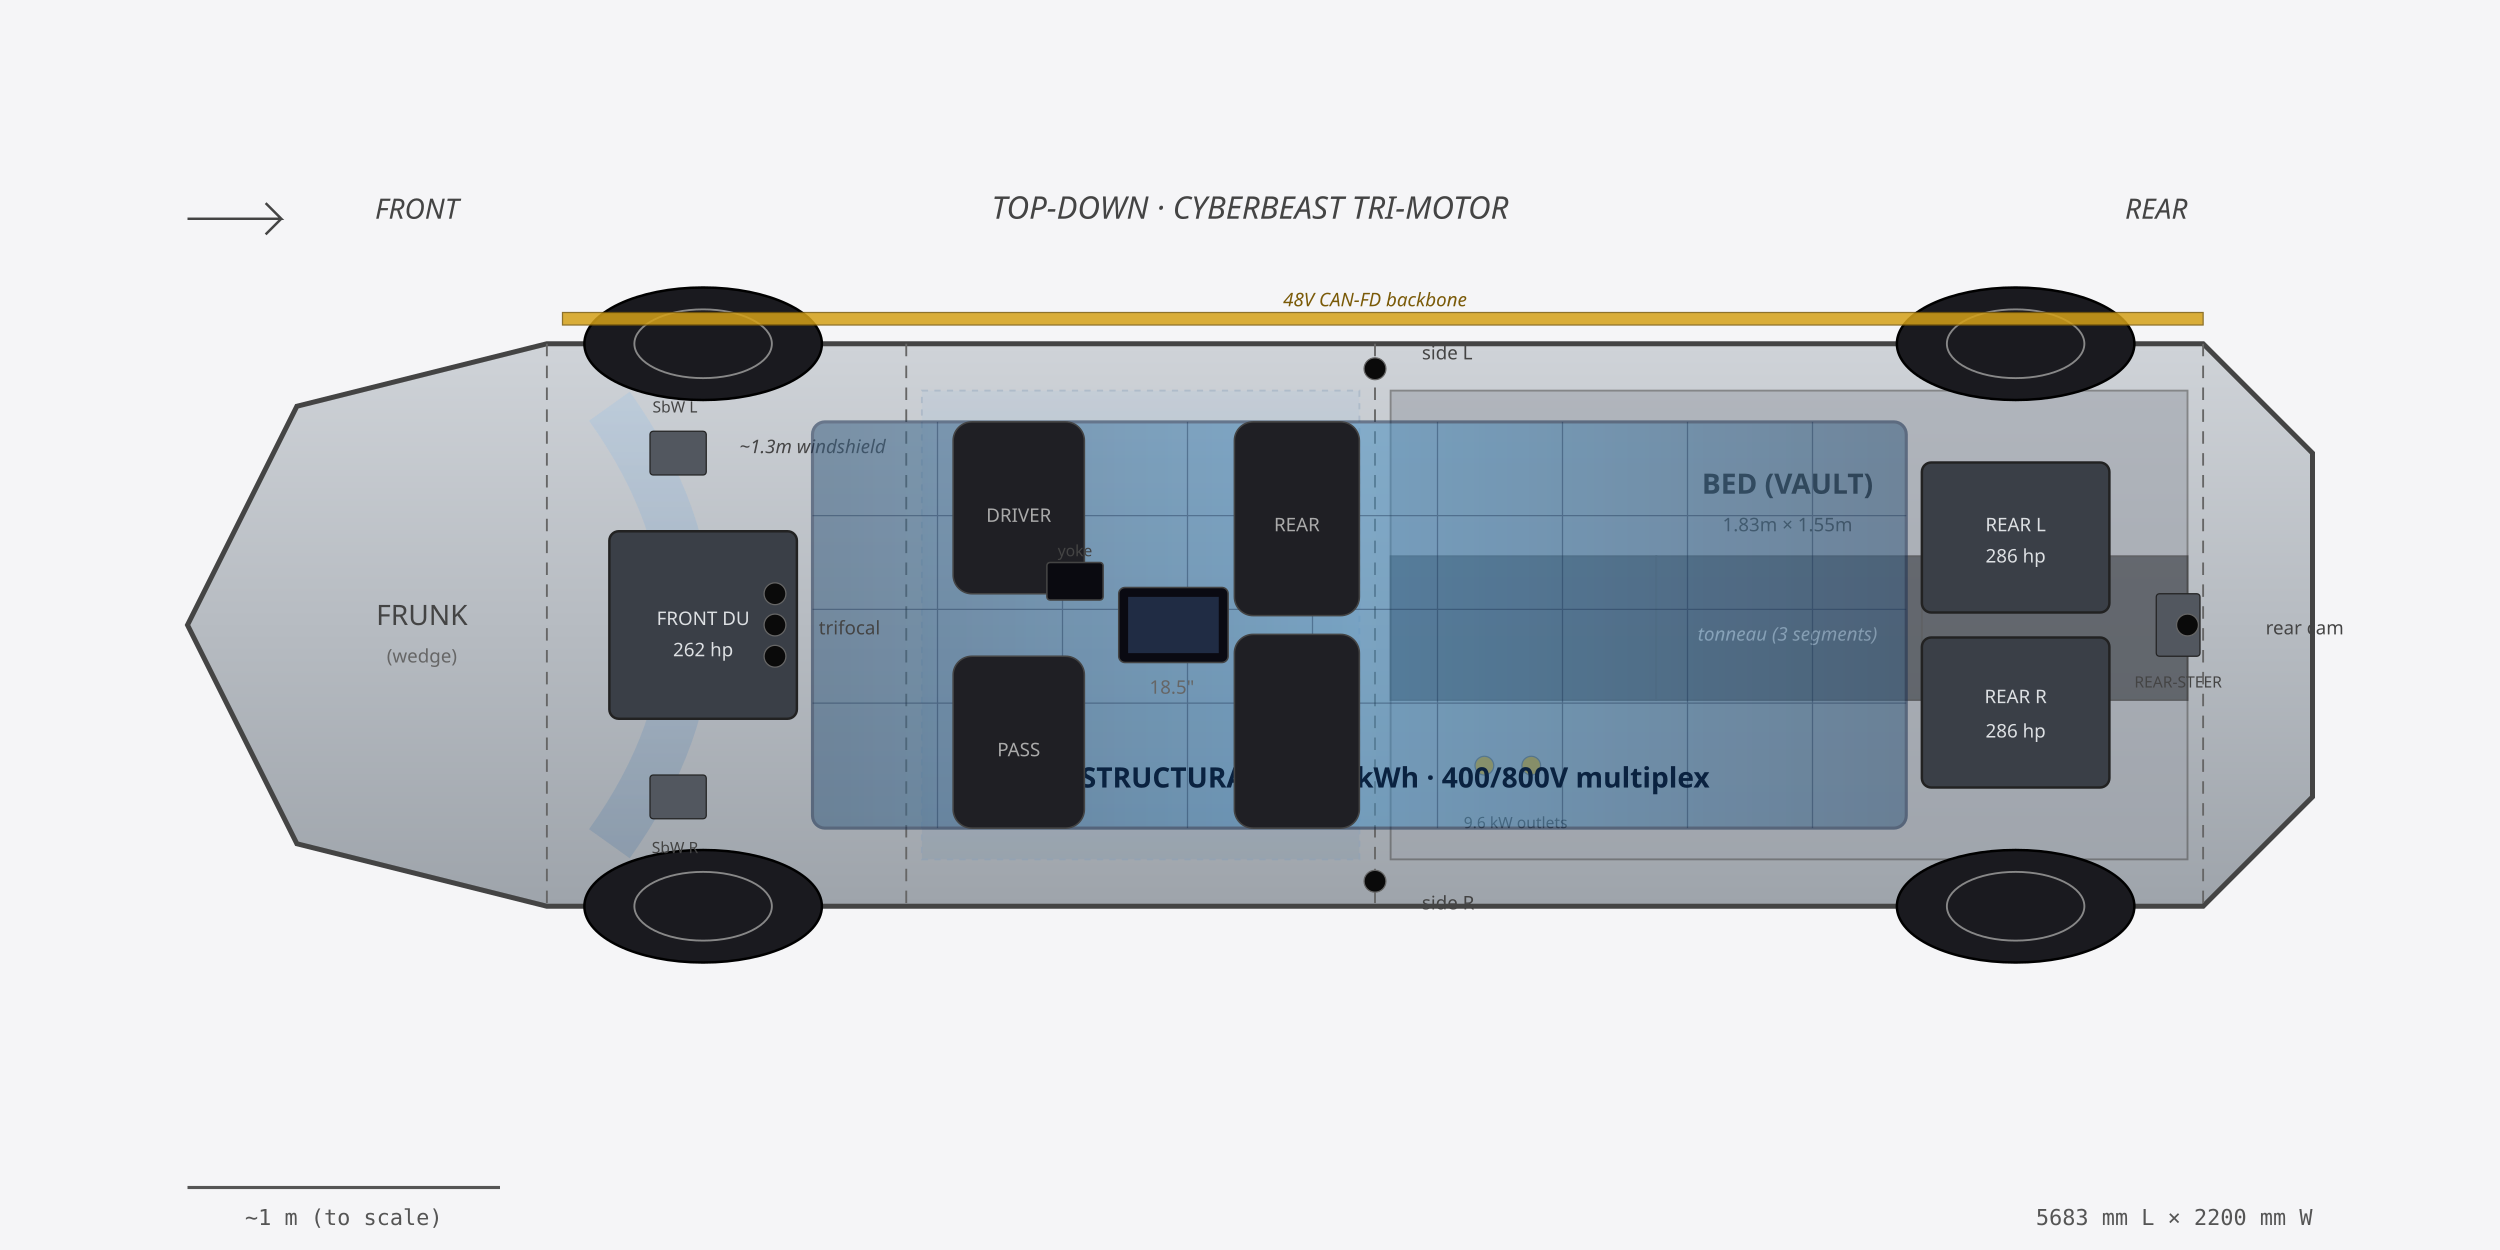
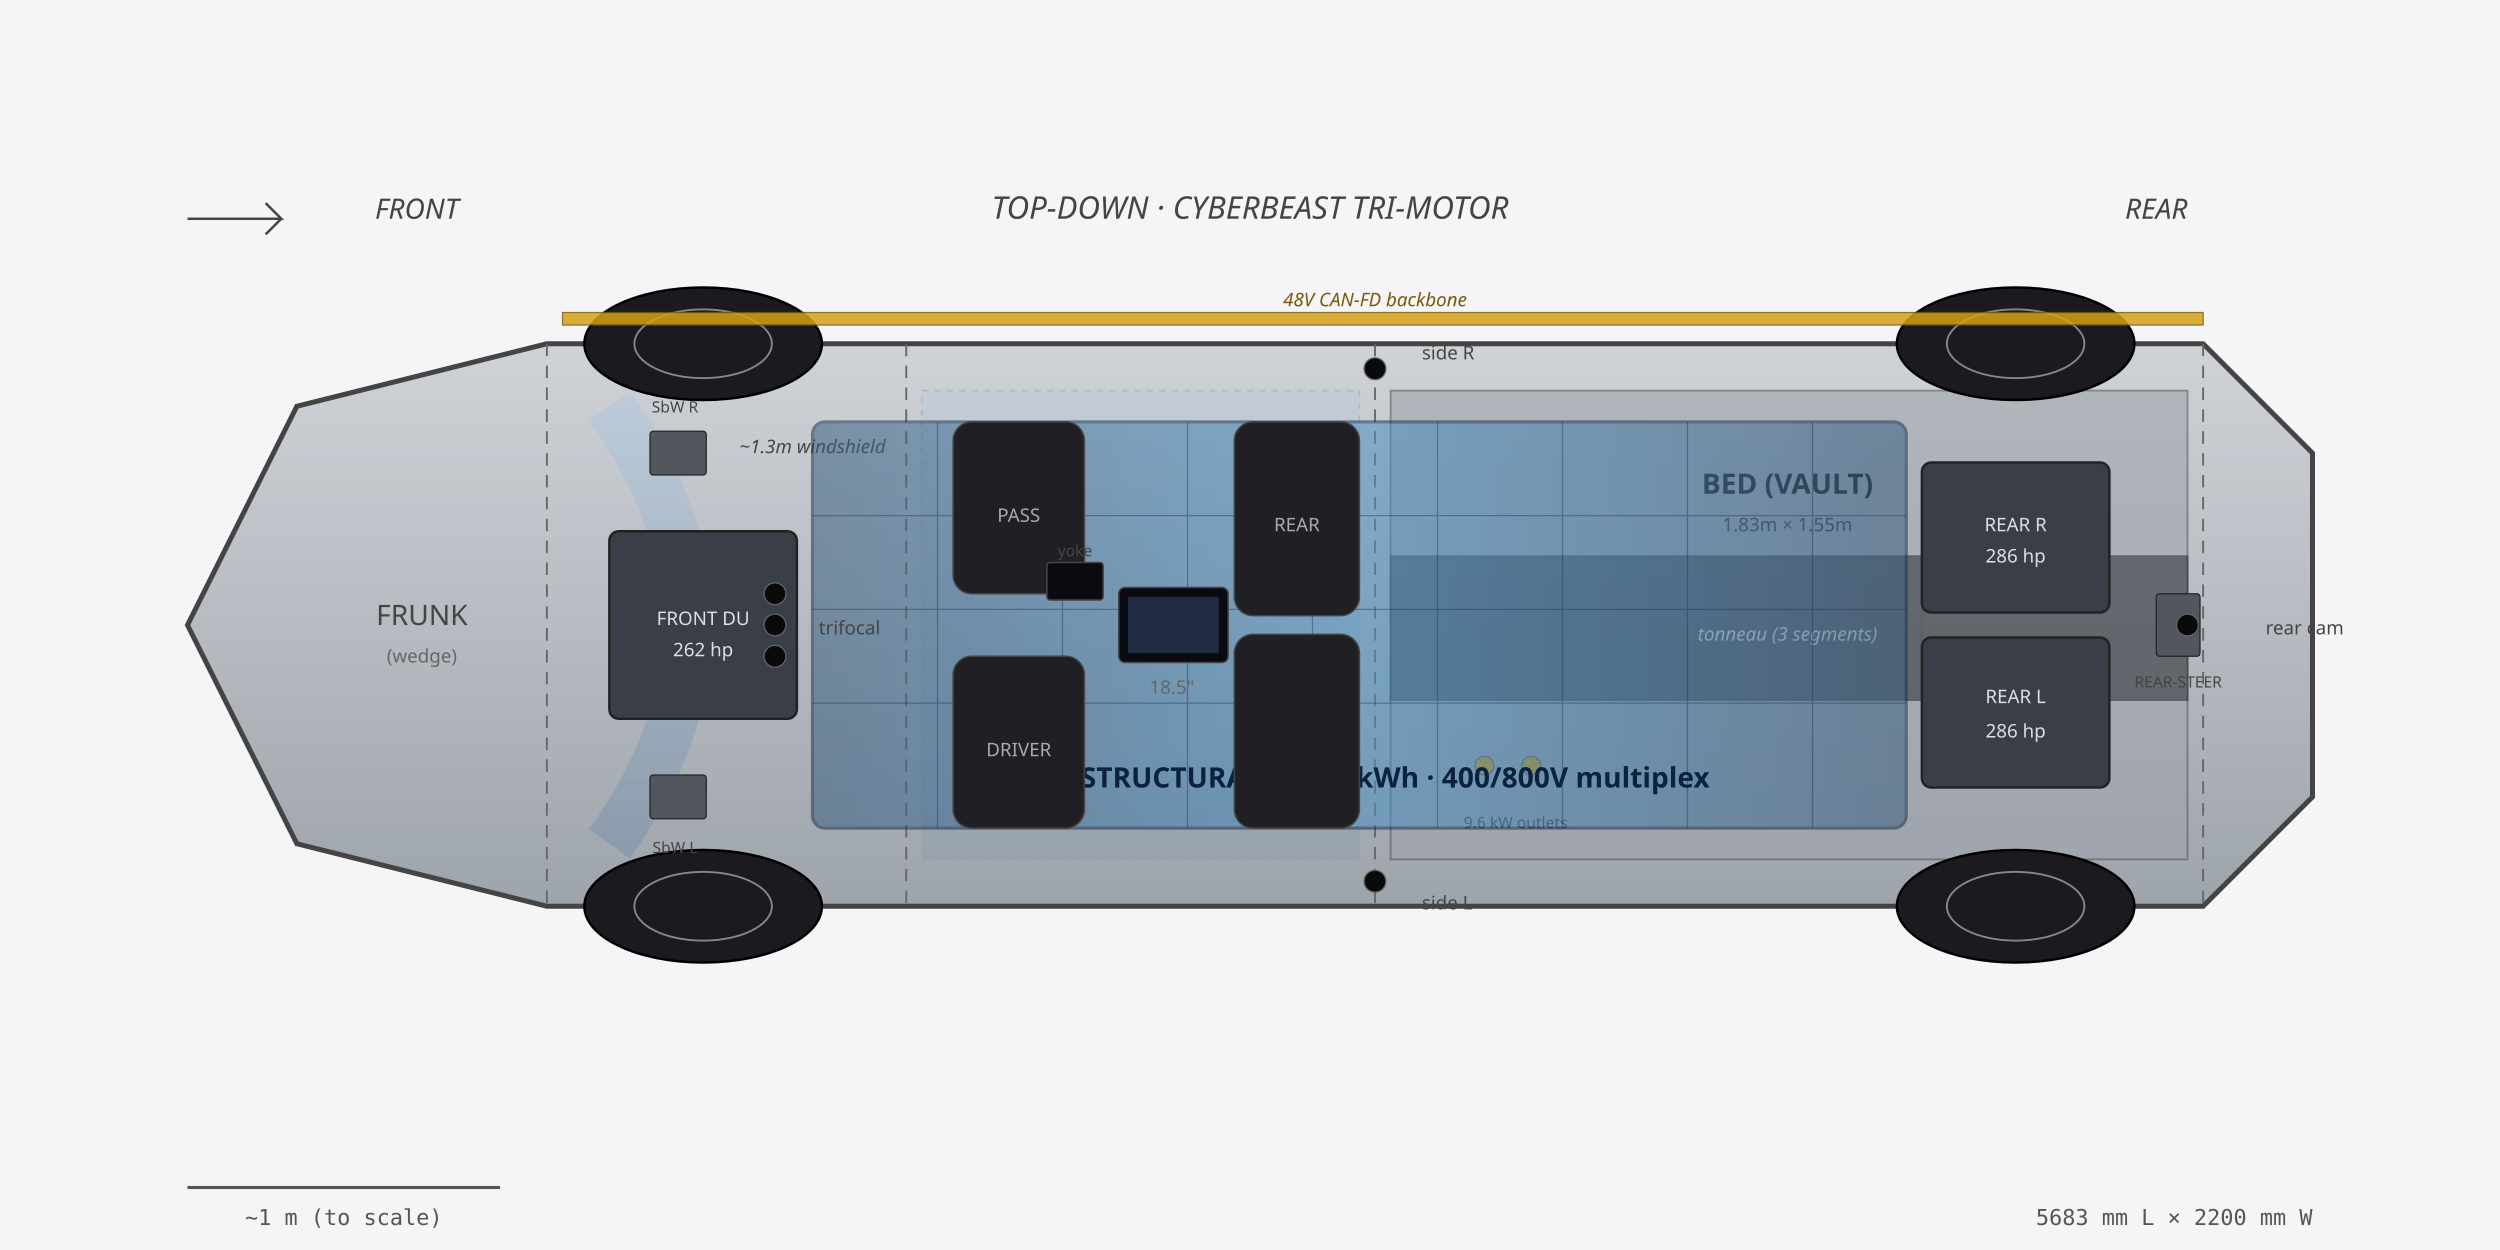
<svg xmlns="http://www.w3.org/2000/svg" width="800" height="400" viewBox="0 0 800 400" preserveAspectRatio="xMidYMid meet">
  <defs>
    <linearGradient id="ctbody" x1="0" x2="0" y1="0" y2="1">
      <stop offset="0%" stop-color="#cfd3d8" />
      <stop offset="100%" stop-color="#9ea4ab" />
    </linearGradient>
    <linearGradient id="ctglass" x1="0" x2="0" y1="0" y2="1">
      <stop offset="0%" stop-color="#a7c4e0" stop-opacity="0.55" />
      <stop offset="100%" stop-color="#6d8aa8" stop-opacity="0.55" />
    </linearGradient>
    <linearGradient id="ctpack" x1="0" x2="1" y1="0" y2="0">
      <stop offset="0%" stop-color="#3a5e80" />
      <stop offset="50%" stop-color="#4a90c2" />
      <stop offset="100%" stop-color="#3a5e80" />
    </linearGradient>
  </defs>
  <rect width="800" height="400" fill="#f5f5f7" />
  <path d="M 60 200            L 95 130            L 175 110            L 705 110            L 740 145            L 740 255            L 705 290            L 175 290            L 95 270            Z" fill="url(#ctbody)" stroke="#444" stroke-width="1.6" />
  <g stroke="#666" stroke-width="0.6" stroke-dasharray="4 3">
    <line x1="175" y1="110" x2="175" y2="290" />
    <line x1="290" y1="110" x2="290" y2="290" />
    <line x1="440" y1="110" x2="440" y2="290" />
    <line x1="705" y1="110" x2="705" y2="290" />
  </g>
  <text x="135" y="200" font-family="ui-sans-serif, system-ui" font-size="9" fill="#444" text-anchor="middle">FRUNK</text>
  <text x="135" y="212" font-family="ui-sans-serif, system-ui" font-size="6" fill="#666" text-anchor="middle">(wedge)</text>
  <path d="M 195 130 Q 245 200 195 270" stroke="url(#ctglass)" stroke-width="16" fill="none" opacity="0.75" />
  <text x="260" y="145" font-family="ui-sans-serif, system-ui" font-size="6" fill="#444" text-anchor="middle" font-style="italic">~1.3m windshield</text>
  <rect x="295" y="125" width="140" height="150" fill="url(#ctglass)" opacity="0.35" stroke="#7a98b8" stroke-width="0.6" stroke-dasharray="2 2" />
  <rect x="445" y="125" width="255" height="150" fill="#9ea4ab" stroke="#555" stroke-width="0.6" opacity="0.6" />
  <text x="572" y="158" font-family="ui-sans-serif, system-ui" font-size="9" fill="#222" text-anchor="middle" font-weight="600">BED (VAULT)</text>
  <text x="572" y="170" font-family="ui-sans-serif, system-ui" font-size="6" fill="#444" text-anchor="middle">1.83m × 1.55m</text>
  <g opacity="0.55" stroke="#222" stroke-width="0.6">
    <rect x="445" y="178" width="85" height="46" fill="#2a2d33" />
    <rect x="530" y="178" width="85" height="46" fill="#2a2d33" />
    <rect x="615" y="178" width="85" height="46" fill="#2a2d33" />
  </g>
  <text x="572" y="205" font-family="ui-sans-serif, system-ui" font-size="6" fill="#dde0e3" text-anchor="middle" font-style="italic">tonneau (3 segments)</text>
  <circle cx="475" cy="245" r="3" fill="#d4a017" stroke="#666" stroke-width="0.4" />
  <circle cx="490" cy="245" r="3" fill="#d4a017" stroke="#666" stroke-width="0.4" />
  <text x="485" y="265" font-family="ui-sans-serif, system-ui" font-size="5" fill="#444" text-anchor="middle">9.6 kW outlets</text>
  <ellipse cx="225" cy="110" rx="38" ry="18" fill="#1a1a1f" stroke="#000" stroke-width="0.8" />
  <ellipse cx="225" cy="290" rx="38" ry="18" fill="#1a1a1f" stroke="#000" stroke-width="0.8" />
  <ellipse cx="645" cy="110" rx="38" ry="18" fill="#1a1a1f" stroke="#000" stroke-width="0.8" />
  <ellipse cx="645" cy="290" rx="38" ry="18" fill="#1a1a1f" stroke="#000" stroke-width="0.8" />
  <ellipse cx="225" cy="110" rx="22" ry="11" fill="none" stroke="#888" stroke-width="0.6" />
  <ellipse cx="225" cy="290" rx="22" ry="11" fill="none" stroke="#888" stroke-width="0.6" />
  <ellipse cx="645" cy="110" rx="22" ry="11" fill="none" stroke="#888" stroke-width="0.6" />
  <ellipse cx="645" cy="290" rx="22" ry="11" fill="none" stroke="#888" stroke-width="0.6" />
  <rect x="195" y="170" width="60" height="60" fill="#3a3f47" stroke="#222" stroke-width="0.8" rx="3" />
  <text x="225" y="200" font-family="ui-sans-serif, system-ui" font-size="6" fill="#dde0e3" text-anchor="middle">FRONT DU</text>
  <text x="225" y="210" font-family="ui-sans-serif, system-ui" font-size="6" fill="#dde0e3" text-anchor="middle">262 hp</text>
  <rect x="615" y="148" width="60" height="48" fill="#3a3f47" stroke="#222" stroke-width="0.8" rx="3" />
-   <text x="645" y="170" font-family="ui-sans-serif, system-ui" font-size="6" fill="#dde0e3" text-anchor="middle">REAR L</text>
+   <text x="645" y="170" font-family="ui-sans-serif, system-ui" font-size="6" fill="#dde0e3" text-anchor="middle">REAR R</text>
  <text x="645" y="180" font-family="ui-sans-serif, system-ui" font-size="6" fill="#dde0e3" text-anchor="middle">286 hp</text>
  <rect x="615" y="204" width="60" height="48" fill="#3a3f47" stroke="#222" stroke-width="0.8" rx="3" />
-   <text x="645" y="225" font-family="ui-sans-serif, system-ui" font-size="6" fill="#dde0e3" text-anchor="middle">REAR R</text>
+   <text x="645" y="225" font-family="ui-sans-serif, system-ui" font-size="6" fill="#dde0e3" text-anchor="middle">REAR L</text>
  <text x="645" y="236" font-family="ui-sans-serif, system-ui" font-size="6" fill="#dde0e3" text-anchor="middle">286 hp</text>
  <rect x="208" y="138" width="18" height="14" fill="#52575f" stroke="#222" stroke-width="0.4" rx="1" />
-   <text x="216" y="132" font-family="ui-sans-serif, system-ui" font-size="5" fill="#444" text-anchor="middle">SbW L</text>
+   <text x="216" y="132" font-family="ui-sans-serif, system-ui" font-size="5" fill="#444" text-anchor="middle">SbW R</text>
  <rect x="208" y="248" width="18" height="14" fill="#52575f" stroke="#222" stroke-width="0.4" rx="1" />
-   <text x="216" y="273" font-family="ui-sans-serif, system-ui" font-size="5" fill="#444" text-anchor="middle">SbW R</text>
+   <text x="216" y="273" font-family="ui-sans-serif, system-ui" font-size="5" fill="#444" text-anchor="middle">SbW L</text>
  <rect x="690" y="190" width="14" height="20" fill="#52575f" stroke="#222" stroke-width="0.4" rx="1" />
  <text x="697" y="220" font-family="ui-sans-serif, system-ui" font-size="5" fill="#444" text-anchor="middle">REAR-STEER</text>
  <rect x="260" y="135" width="350" height="130" fill="url(#ctpack)" stroke="#1a3050" stroke-width="1" opacity="0.55" rx="4" />
  <g stroke="#1a3050" stroke-width="0.4" opacity="0.4">
    <line x1="260" y1="165" x2="610" y2="165" />
    <line x1="260" y1="195" x2="610" y2="195" />
    <line x1="260" y1="225" x2="610" y2="225" />
    <line x1="300" y1="135" x2="300" y2="265" />
    <line x1="340" y1="135" x2="340" y2="265" />
    <line x1="380" y1="135" x2="380" y2="265" />
    <line x1="420" y1="135" x2="420" y2="265" />
    <line x1="460" y1="135" x2="460" y2="265" />
    <line x1="500" y1="135" x2="500" y2="265" />
    <line x1="540" y1="135" x2="540" y2="265" />
    <line x1="580" y1="135" x2="580" y2="265" />
  </g>
  <text x="435" y="252" font-family="ui-sans-serif, system-ui" font-size="9" fill="#0a2240" text-anchor="middle" font-weight="600">4680 STRUCTURAL · ~123 kWh · 400/800V multiplex</text>
  <rect x="305" y="135" width="42" height="55" fill="#1f1f24" stroke="#444" stroke-width="0.5" rx="6" />
  <rect x="305" y="210" width="42" height="55" fill="#1f1f24" stroke="#444" stroke-width="0.5" rx="6" />
-   <text x="326" y="167" font-family="ui-sans-serif, system-ui" font-size="6" fill="#aaa" text-anchor="middle">DRIVER</text>
-   <text x="326" y="242" font-family="ui-sans-serif, system-ui" font-size="6" fill="#aaa" text-anchor="middle">PASS</text>
+   <text x="326" y="167" font-family="ui-sans-serif, system-ui" font-size="6" fill="#aaa" text-anchor="middle">PASS</text>
+   <text x="326" y="242" font-family="ui-sans-serif, system-ui" font-size="6" fill="#aaa" text-anchor="middle">DRIVER</text>
  <rect x="335" y="180" width="18" height="12" fill="#0a0a10" stroke="#444" stroke-width="0.5" rx="1" />
  <text x="344" y="178" font-family="ui-sans-serif, system-ui" font-size="5" fill="#444" text-anchor="middle">yoke</text>
  <rect x="358" y="188" width="35" height="24" fill="#0a0a12" stroke="#444" stroke-width="0.5" rx="2" />
  <rect x="361" y="191" width="29" height="18" fill="#2a3a5a" opacity="0.7" />
  <text x="375" y="222" font-family="ui-sans-serif, system-ui" font-size="6" fill="#666" text-anchor="middle">18.5"</text>
  <rect x="395" y="135" width="40" height="62" fill="#1f1f24" stroke="#444" stroke-width="0.5" rx="6" />
  <rect x="395" y="203" width="40" height="62" fill="#1f1f24" stroke="#444" stroke-width="0.5" rx="6" />
  <text x="415" y="170" font-family="ui-sans-serif, system-ui" font-size="6" fill="#aaa" text-anchor="middle">REAR</text>
  <rect x="180" y="100" width="525" height="4" fill="#d4a017" stroke="#7a5a08" stroke-width="0.4" opacity="0.85" />
  <text x="440" y="98" font-family="ui-sans-serif, system-ui" font-size="6" fill="#7a5a08" text-anchor="middle" font-style="italic">48V CAN-FD backbone</text>
  <circle cx="248" cy="190" r="3.5" fill="#0a0a0a" stroke="#666" stroke-width="0.4" />
  <circle cx="248" cy="200" r="3.5" fill="#0a0a0a" stroke="#666" stroke-width="0.4" />
  <circle cx="248" cy="210" r="3.5" fill="#0a0a0a" stroke="#666" stroke-width="0.4" />
  <text x="262" y="203" font-family="ui-sans-serif, system-ui" font-size="6" fill="#444">trifocal</text>
  <circle cx="440" cy="118" r="3.5" fill="#0a0a0a" stroke="#666" stroke-width="0.4" />
  <circle cx="440" cy="282" r="3.5" fill="#0a0a0a" stroke="#666" stroke-width="0.4" />
-   <text x="455" y="115" font-family="ui-sans-serif, system-ui" font-size="6" fill="#444">side L</text>
-   <text x="455" y="291" font-family="ui-sans-serif, system-ui" font-size="6" fill="#444">side R</text>
+   <text x="455" y="115" font-family="ui-sans-serif, system-ui" font-size="6" fill="#444">side R</text>
+   <text x="455" y="291" font-family="ui-sans-serif, system-ui" font-size="6" fill="#444">side L</text>
  <circle cx="700" cy="200" r="3.5" fill="#0a0a0a" stroke="#666" stroke-width="0.4" />
  <text x="725" y="203" font-family="ui-sans-serif, system-ui" font-size="6" fill="#444">rear cam</text>
  <text x="120" y="70" font-family="ui-sans-serif, system-ui" font-size="9" font-style="italic" fill="#444">FRONT</text>
  <text x="680" y="70" font-family="ui-sans-serif, system-ui" font-size="9" font-style="italic" fill="#444">REAR</text>
  <text x="400" y="70" font-family="ui-sans-serif, system-ui" font-size="10" font-style="italic" fill="#444" text-anchor="middle">TOP-DOWN · CYBERBEAST TRI-MOTOR</text>
  <path d="M 60 70 L 90 70 L 85 65 M 90 70 L 85 75" stroke="#444" stroke-width="0.8" fill="none" />
  <line x1="60" y1="380" x2="160" y2="380" stroke="#555" stroke-width="1" />
  <text x="110" y="392" font-family="ui-monospace, monospace" font-size="7" fill="#555" text-anchor="middle">~1 m (to scale)</text>
  <text x="740" y="392" font-family="ui-monospace, monospace" font-size="7" fill="#555" text-anchor="end">5683 mm L × 2200 mm W</text>
</svg>
